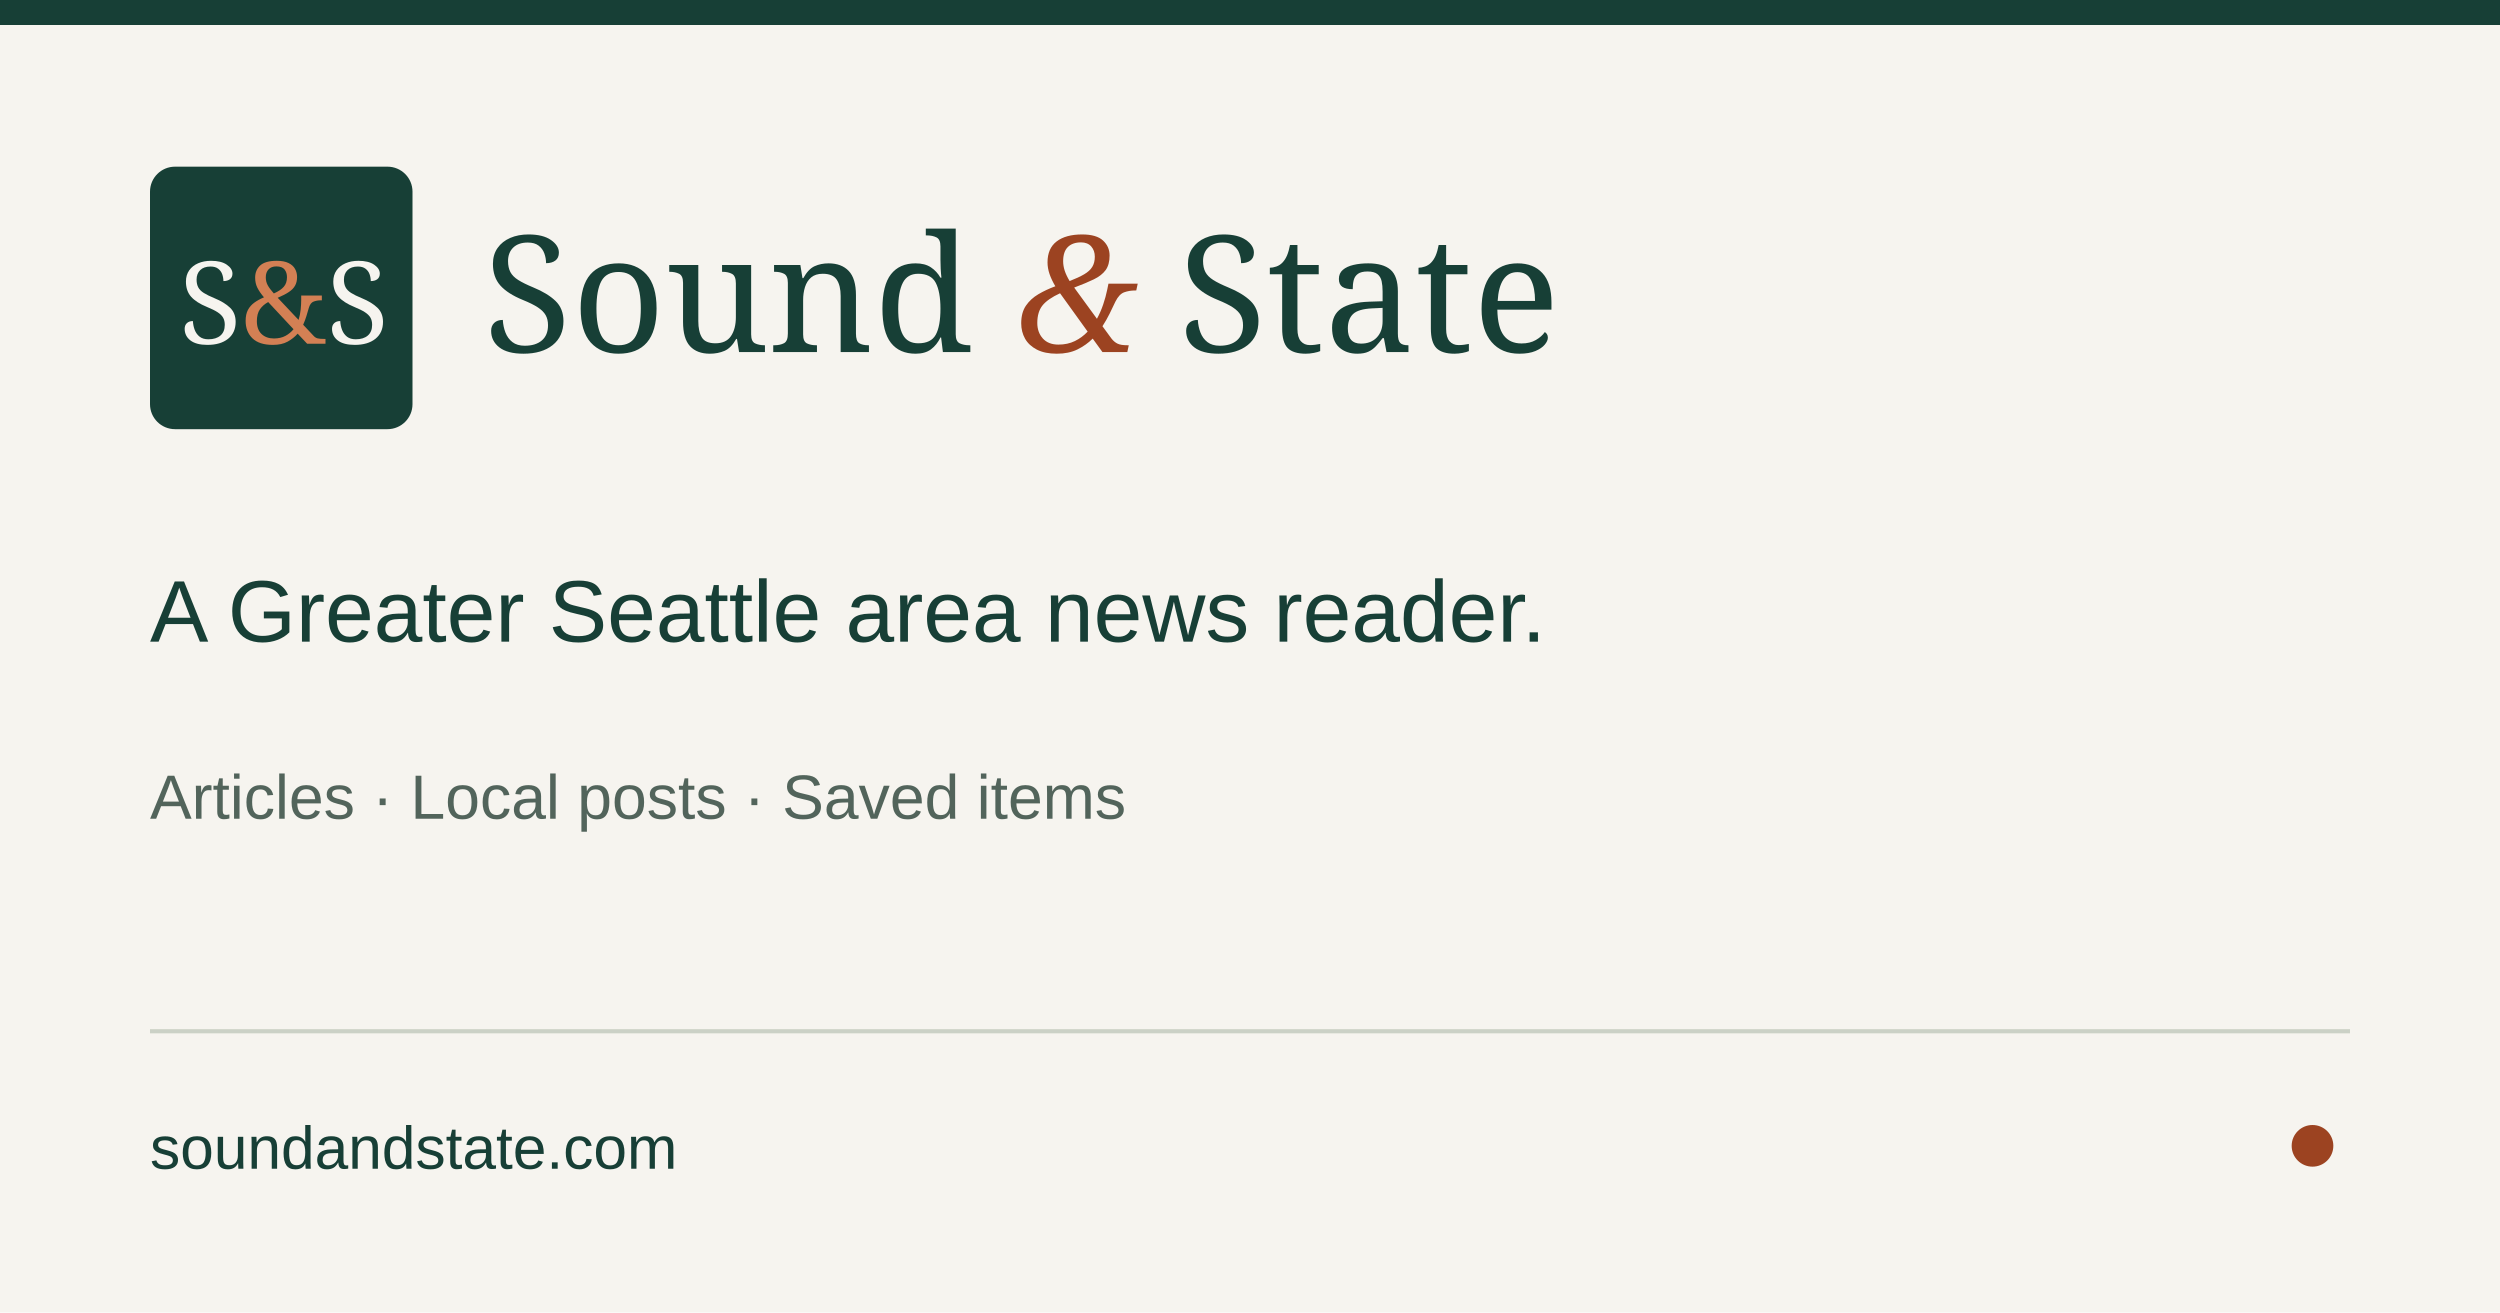
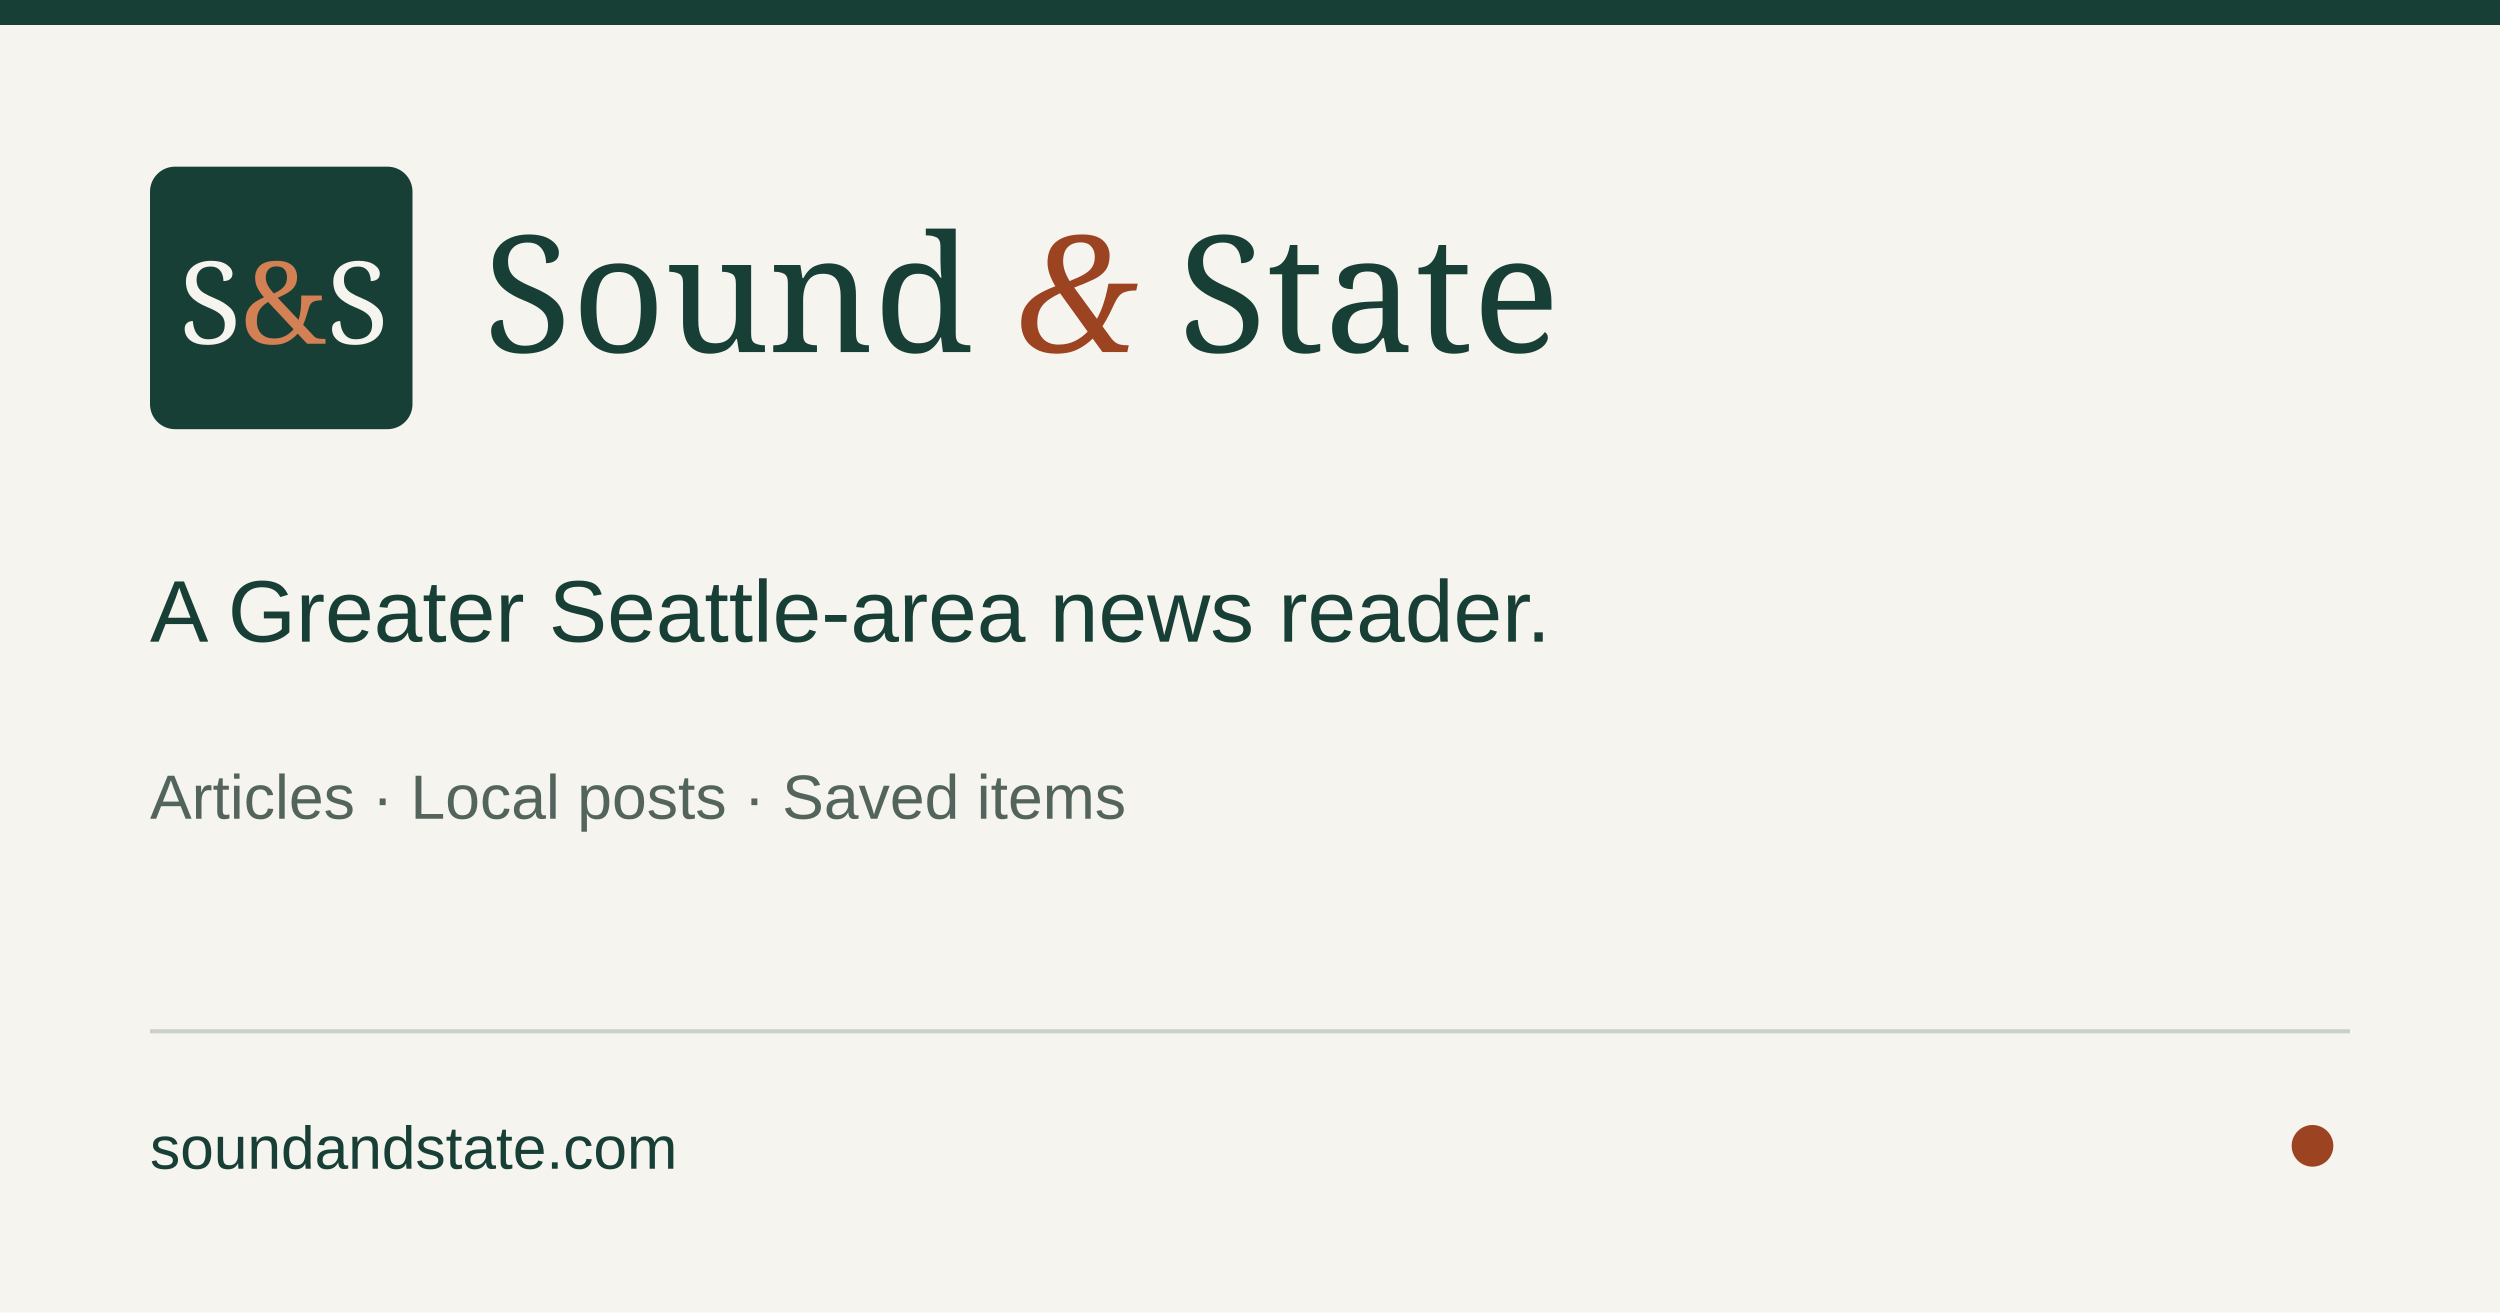
<svg xmlns="http://www.w3.org/2000/svg" width="1200" height="630" viewBox="0 0 1200 630" role="img" aria-labelledby="title description">
  <rect width="1200" height="630" fill="#f6f4ef" />
  <rect x="0" y="0" width="1200" height="12" fill="#173f36" />
  <rect x="72" y="80" width="126" height="126" rx="12" fill="#173f36" />
  <text x="86" y="165" font-family="Georgia,serif" font-size="55" fill="#f6f4ef">S<tspan fill="#d38054">&amp;</tspan>S</text>
  <text x="232" y="169" font-family="Georgia,serif" font-size="78" fill="#173f36">Sound <tspan font-style="italic" fill="#9c4321">&amp;</tspan> State</text>
-   <text x="72" y="308" font-family="Arial,sans-serif" font-size="42" fill="#173f36">A Greater Seattle area news reader.</text>
+   <text x="72" y="308" font-family="Arial,sans-serif" font-size="42" fill="#173f36">A Greater Seattle-area news reader.</text>
  <text x="72" y="393" font-family="Arial,sans-serif" font-size="30" fill="#52645b">Articles · Local posts · Saved items</text>
  <path d="M72 495H1128" stroke="#cbd1c6" stroke-width="2" />
  <text x="72" y="561" font-family="Arial,sans-serif" font-size="29" fill="#173f36">soundandstate.com</text>
  <circle cx="1110" cy="550" r="10" fill="#9c4321" />
</svg>
